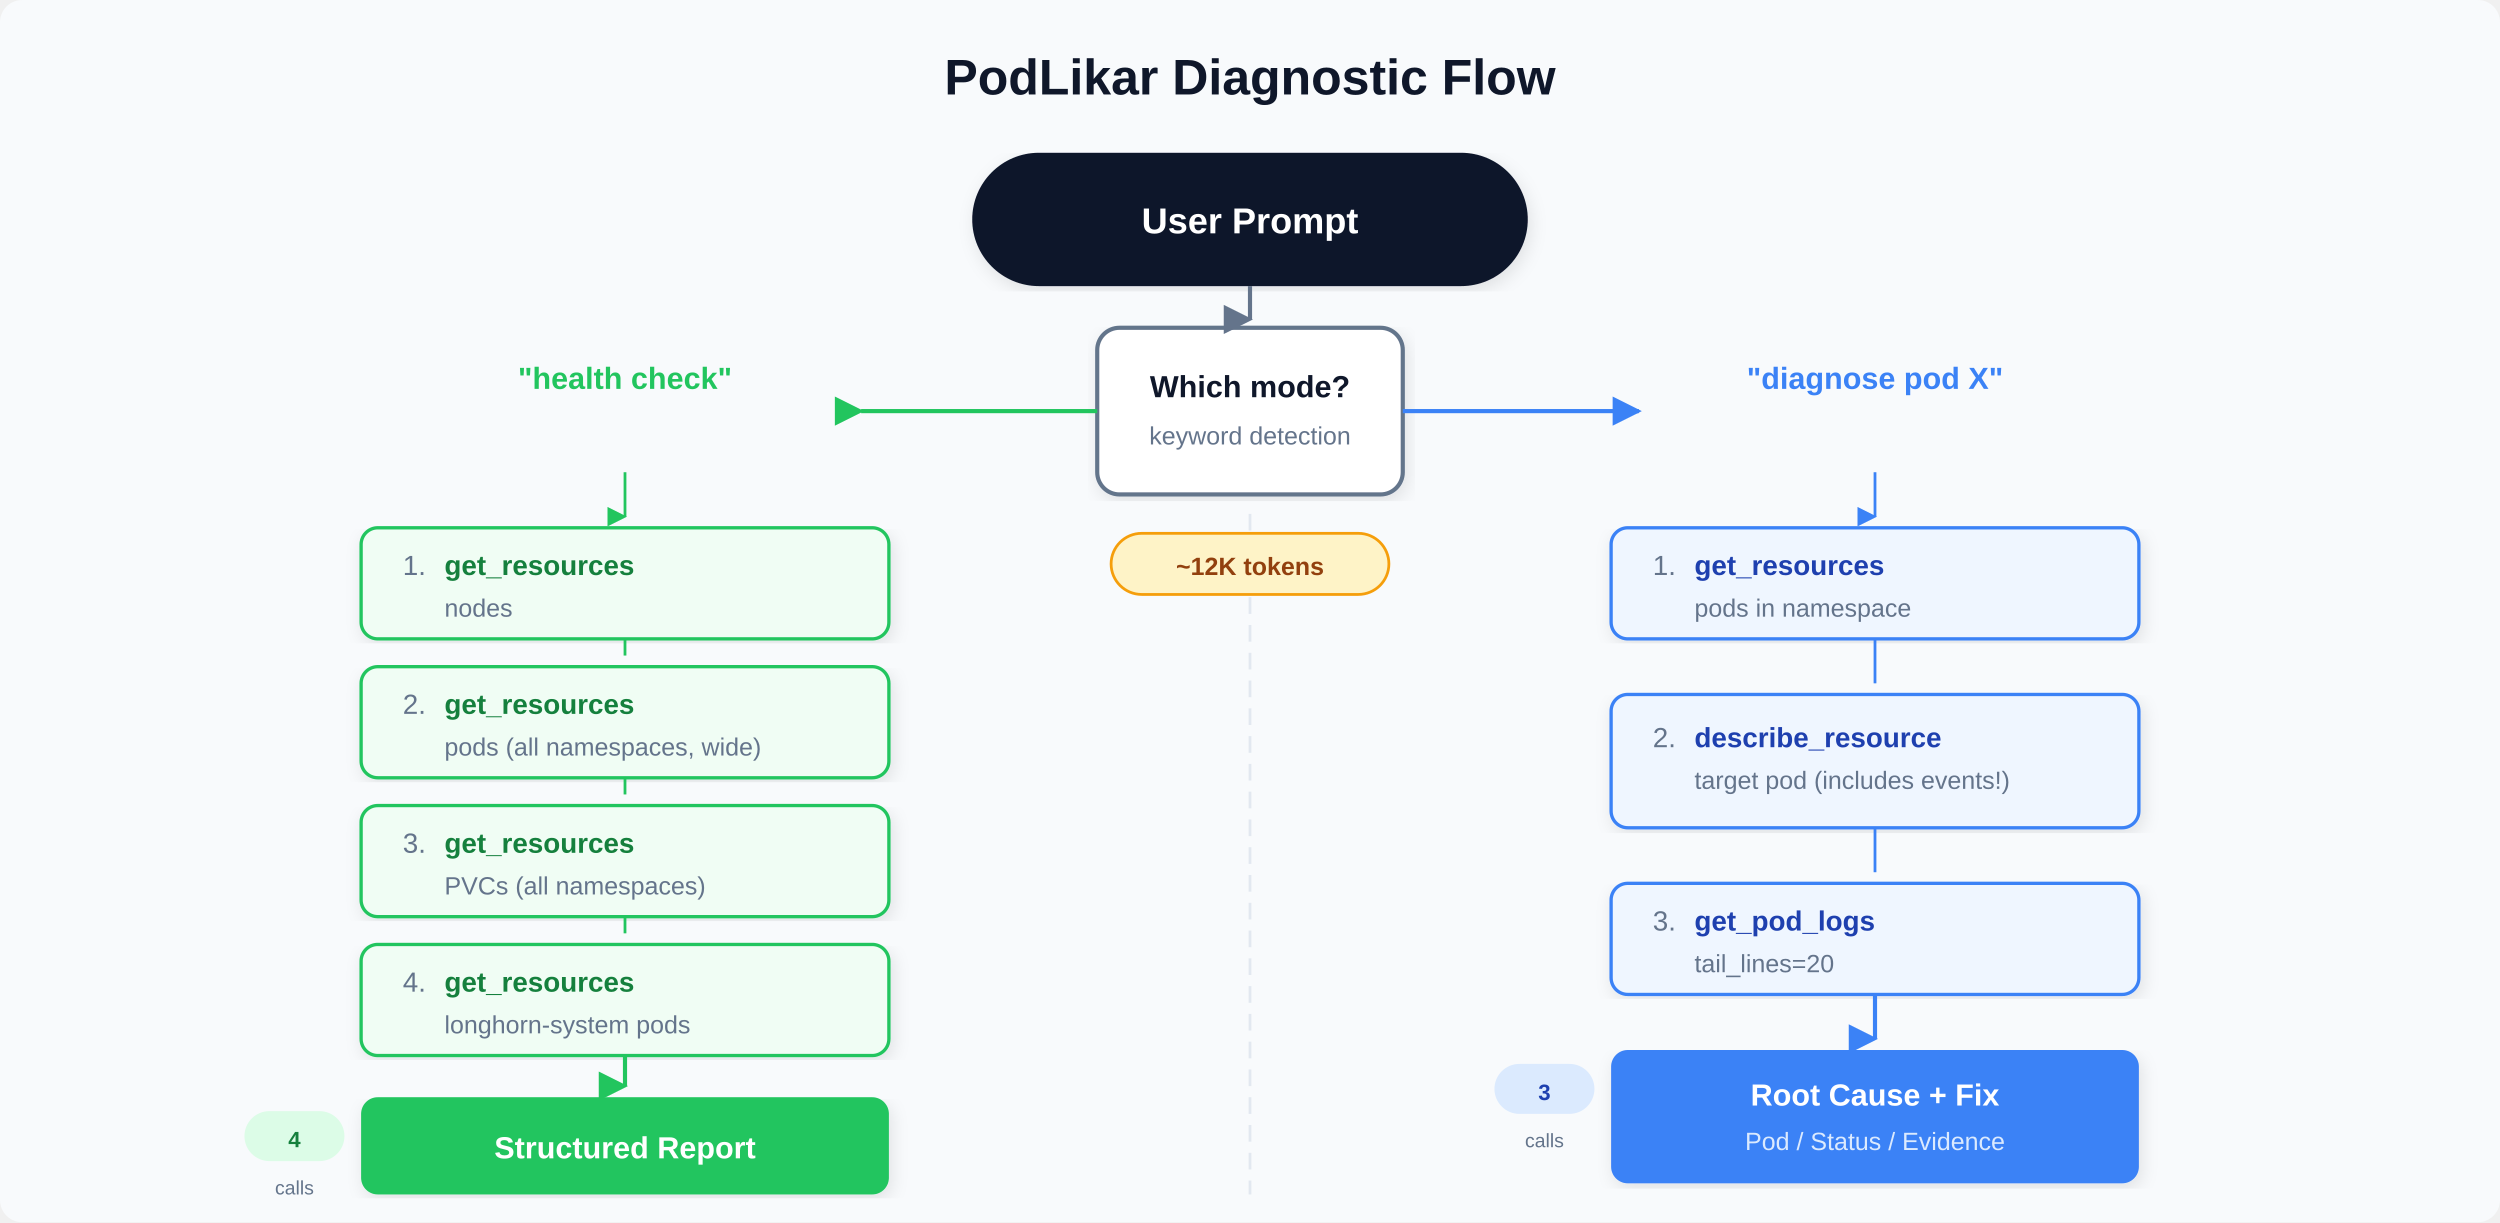
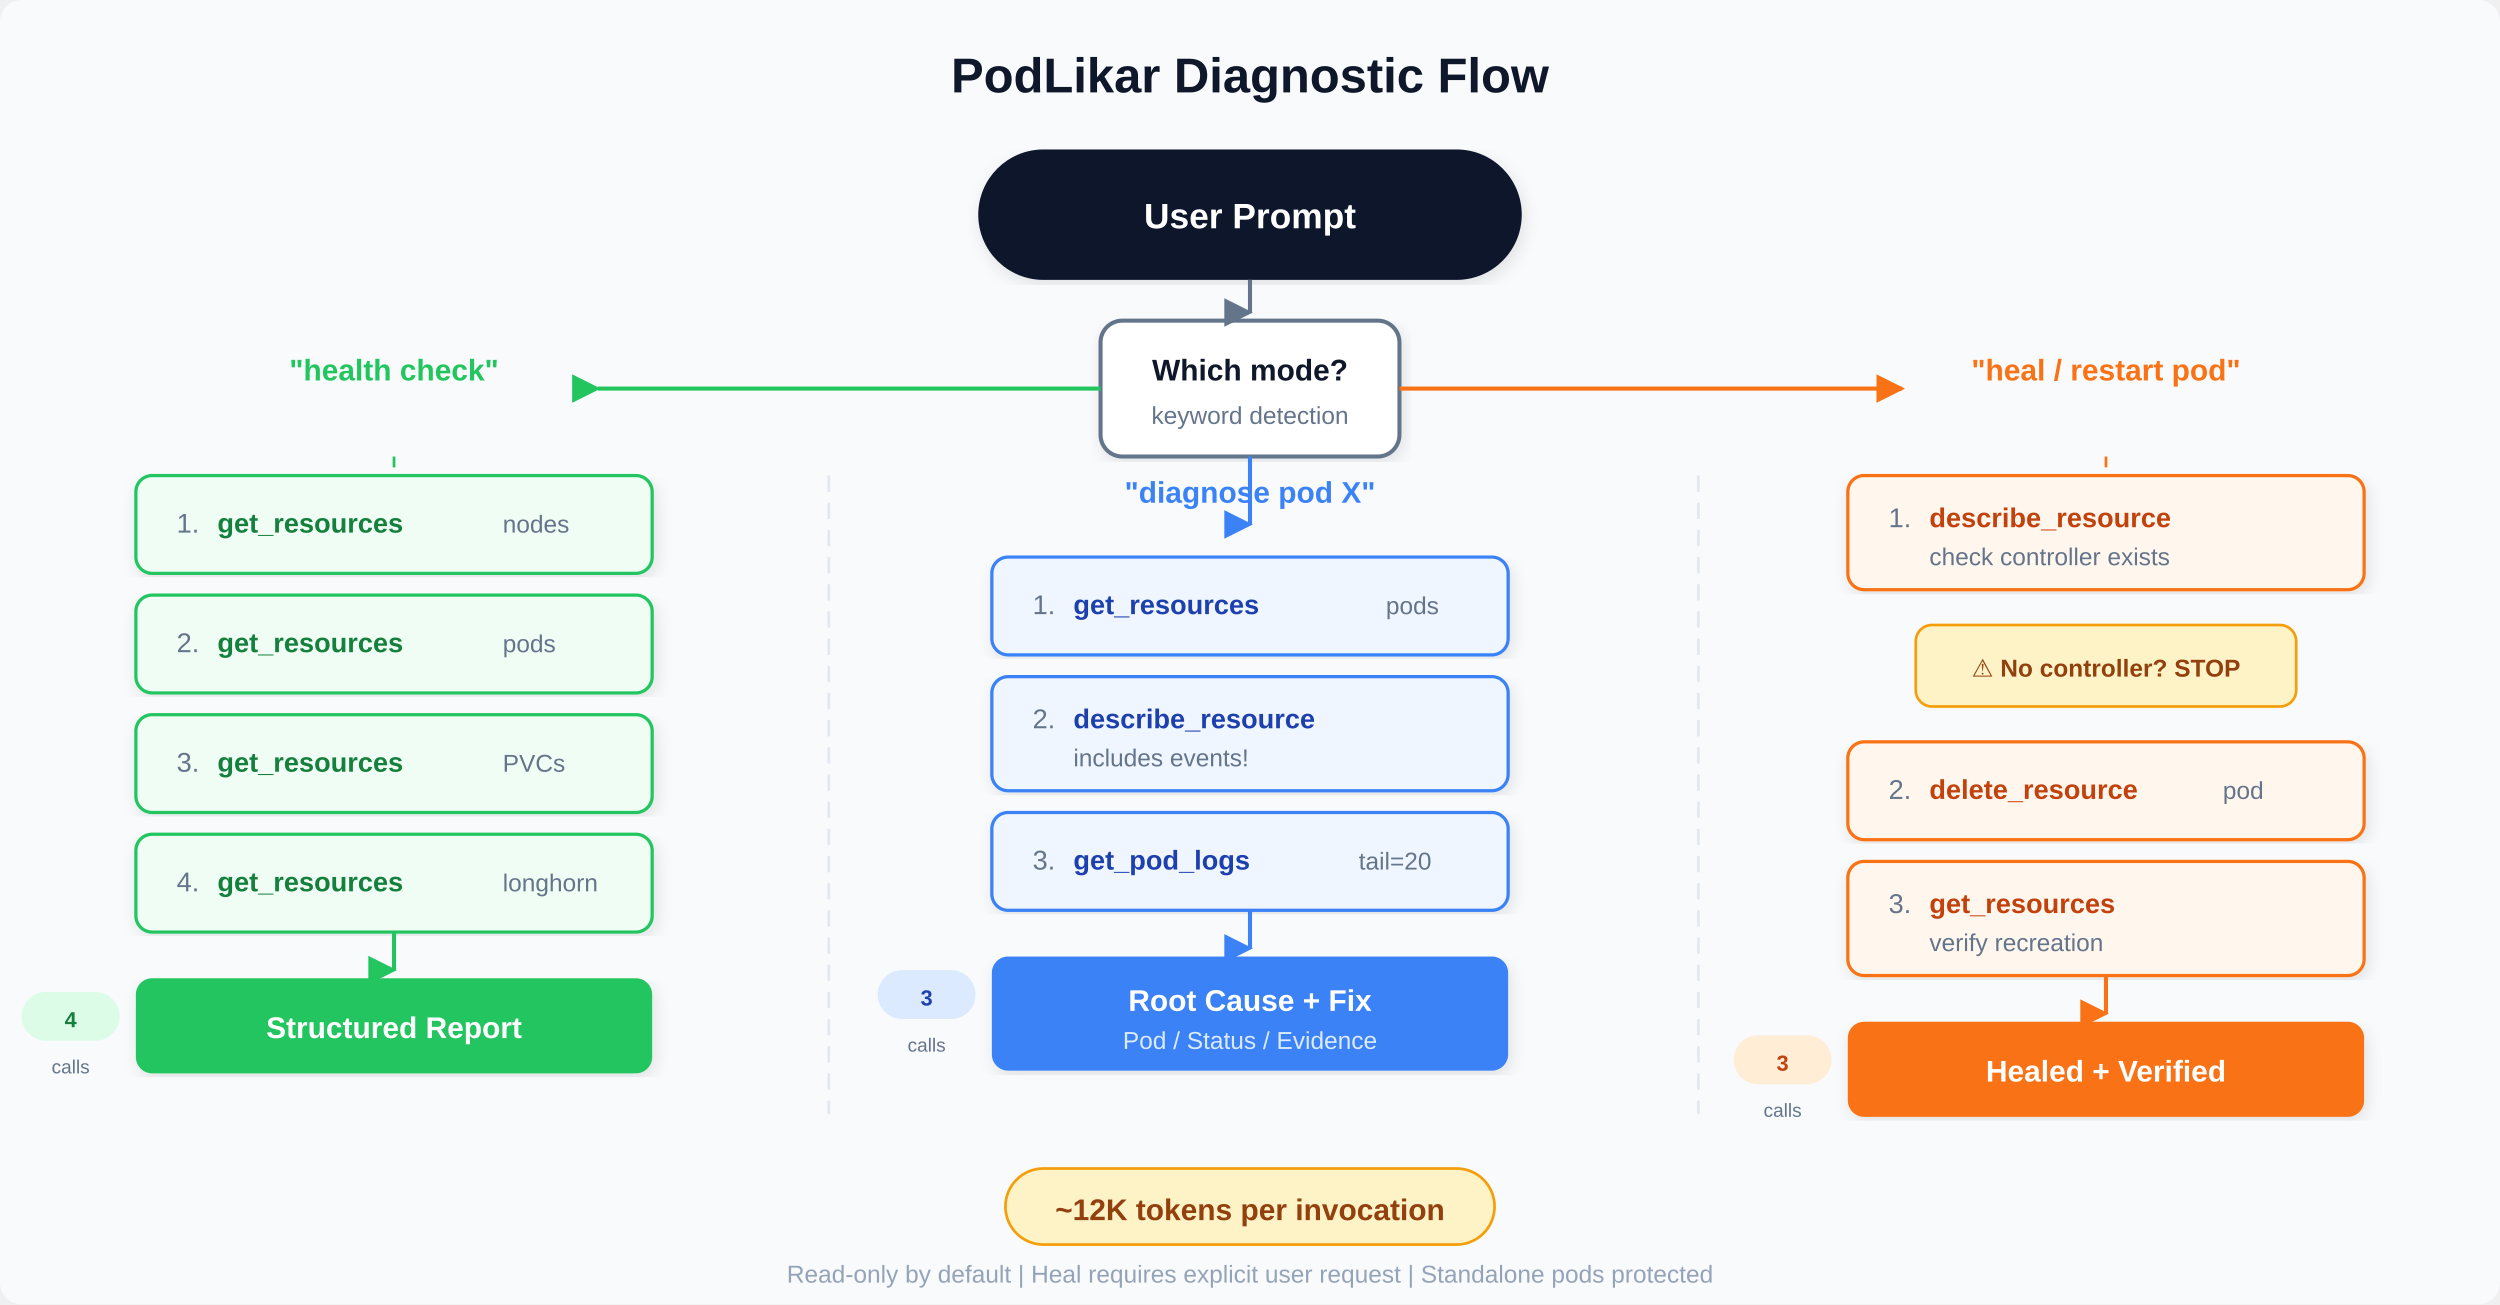
- <svg xmlns="http://www.w3.org/2000/svg" viewBox="0 0 900 440" font-family="'Segoe UI', 'Helvetica Neue', Arial, sans-serif">
+ <svg xmlns="http://www.w3.org/2000/svg" viewBox="0 0 920 480" font-family="'Segoe UI', 'Helvetica Neue', Arial, sans-serif">
  <defs>
    <filter id="shadow" x="-4%" y="-4%" width="108%" height="108%">
      <feDropShadow dx="1" dy="2" stdDeviation="3" flood-opacity="0.1" />
    </filter>
    <marker id="arr" viewBox="0 0 10 10" refX="9" refY="5" markerWidth="7" markerHeight="7" orient="auto-start-auto">
      <path d="M 0 0 L 10 5 L 0 10 z" fill="#64748b" />
    </marker>
    <marker id="arr-g" viewBox="0 0 10 10" refX="9" refY="5" markerWidth="7" markerHeight="7" orient="auto-start-auto">
      <path d="M 0 0 L 10 5 L 0 10 z" fill="#22c55e" />
    </marker>
    <marker id="arr-b" viewBox="0 0 10 10" refX="9" refY="5" markerWidth="7" markerHeight="7" orient="auto-start-auto">
      <path d="M 0 0 L 10 5 L 0 10 z" fill="#3b82f6" />
    </marker>
+     <marker id="arr-o" viewBox="0 0 10 10" refX="9" refY="5" markerWidth="7" markerHeight="7" orient="auto-start-auto">
+       <path d="M 0 0 L 10 5 L 0 10 z" fill="#f97316" />
+     </marker>
  </defs>
-   <rect width="900" height="440" fill="#f8fafc" rx="8" />
-   <text x="450" y="34" text-anchor="middle" font-size="18" font-weight="700" fill="#0f172a">PodLikar Diagnostic Flow</text>
-   <rect x="350" y="55" width="200" height="48" rx="24" fill="#0f172a" filter="url(#shadow)" />
-   <text x="450" y="84" text-anchor="middle" font-size="13" font-weight="600" fill="#fff">User Prompt</text>
-   <g transform="translate(450, 148)">
-     <rect x="-55" y="-30" width="110" height="60" rx="8" fill="#fff" stroke="#64748b" stroke-width="1.5" filter="url(#shadow)" />
-     <text x="0" y="-5" text-anchor="middle" font-size="11" font-weight="600" fill="#0f172a">Which mode?</text>
-     <text x="0" y="12" text-anchor="middle" font-size="9" fill="#64748b">keyword detection</text>
-   </g>
-   <line x1="450" y1="103" x2="450" y2="115" stroke="#64748b" stroke-width="1.5" marker-end="url(#arr)" />
-   <text x="225" y="140" text-anchor="middle" font-size="11" font-weight="600" fill="#22c55e">"health check"</text>
-   <line x1="395" y1="148" x2="310" y2="148" stroke="#22c55e" stroke-width="1.5" marker-end="url(#arr-g)" />
-   <rect x="130" y="190" width="190" height="40" rx="6" fill="#f0fdf4" stroke="#22c55e" stroke-width="1.2" filter="url(#shadow)" />
-   <text x="145" y="207" font-size="10" fill="#64748b">1.</text>
-   <text x="160" y="207" font-size="10" font-weight="600" fill="#15803d">get_resources</text>
-   <text x="160" y="222" font-size="9" fill="#64748b">nodes</text>
-   <rect x="130" y="240" width="190" height="40" rx="6" fill="#f0fdf4" stroke="#22c55e" stroke-width="1.2" filter="url(#shadow)" />
-   <text x="145" y="257" font-size="10" fill="#64748b">2.</text>
-   <text x="160" y="257" font-size="10" font-weight="600" fill="#15803d">get_resources</text>
-   <text x="160" y="272" font-size="9" fill="#64748b">pods (all namespaces, wide)</text>
-   <rect x="130" y="290" width="190" height="40" rx="6" fill="#f0fdf4" stroke="#22c55e" stroke-width="1.2" filter="url(#shadow)" />
-   <text x="145" y="307" font-size="10" fill="#64748b">3.</text>
-   <text x="160" y="307" font-size="10" font-weight="600" fill="#15803d">get_resources</text>
-   <text x="160" y="322" font-size="9" fill="#64748b">PVCs (all namespaces)</text>
-   <rect x="130" y="340" width="190" height="40" rx="6" fill="#f0fdf4" stroke="#22c55e" stroke-width="1.2" filter="url(#shadow)" />
-   <text x="145" y="357" font-size="10" fill="#64748b">4.</text>
-   <text x="160" y="357" font-size="10" font-weight="600" fill="#15803d">get_resources</text>
-   <text x="160" y="372" font-size="9" fill="#64748b">longhorn-system pods</text>
-   <line x1="225" y1="170" x2="225" y2="186" stroke="#22c55e" stroke-width="1" marker-end="url(#arr-g)" />
-   <line x1="225" y1="230" x2="225" y2="236" stroke="#22c55e" stroke-width="1" />
-   <line x1="225" y1="280" x2="225" y2="286" stroke="#22c55e" stroke-width="1" />
-   <line x1="225" y1="330" x2="225" y2="336" stroke="#22c55e" stroke-width="1" />
-   <rect x="130" y="395" width="190" height="35" rx="6" fill="#22c55e" filter="url(#shadow)" />
-   <text x="225" y="417" text-anchor="middle" font-size="11" font-weight="600" fill="#fff">Structured Report</text>
-   <line x1="225" y1="380" x2="225" y2="391" stroke="#22c55e" stroke-width="1.5" marker-end="url(#arr-g)" />
-   <rect x="88" y="400" width="36" height="18" rx="9" fill="#dcfce7" />
-   <text x="106" y="413" text-anchor="middle" font-size="8" font-weight="700" fill="#15803d">4</text>
-   <text x="106" y="430" text-anchor="middle" font-size="7" fill="#64748b">calls</text>
-   <text x="675" y="140" text-anchor="middle" font-size="11" font-weight="600" fill="#3b82f6">"diagnose pod X"</text>
-   <line x1="505" y1="148" x2="590" y2="148" stroke="#3b82f6" stroke-width="1.5" marker-end="url(#arr-b)" />
-   <rect x="580" y="190" width="190" height="40" rx="6" fill="#eff6ff" stroke="#3b82f6" stroke-width="1.2" filter="url(#shadow)" />
-   <text x="595" y="207" font-size="10" fill="#64748b">1.</text>
-   <text x="610" y="207" font-size="10" font-weight="600" fill="#1e40af">get_resources</text>
-   <text x="610" y="222" font-size="9" fill="#64748b">pods in namespace</text>
-   <rect x="580" y="250" width="190" height="48" rx="6" fill="#eff6ff" stroke="#3b82f6" stroke-width="1.2" filter="url(#shadow)" />
-   <text x="595" y="269" font-size="10" fill="#64748b">2.</text>
-   <text x="610" y="269" font-size="10" font-weight="600" fill="#1e40af">describe_resource</text>
-   <text x="610" y="284" font-size="9" fill="#64748b">target pod (includes events!)</text>
-   <rect x="580" y="318" width="190" height="40" rx="6" fill="#eff6ff" stroke="#3b82f6" stroke-width="1.2" filter="url(#shadow)" />
-   <text x="595" y="335" font-size="10" fill="#64748b">3.</text>
-   <text x="610" y="335" font-size="10" font-weight="600" fill="#1e40af">get_pod_logs</text>
-   <text x="610" y="350" font-size="9" fill="#64748b">tail_lines=20</text>
-   <line x1="675" y1="170" x2="675" y2="186" stroke="#3b82f6" stroke-width="1" marker-end="url(#arr-b)" />
-   <line x1="675" y1="230" x2="675" y2="246" stroke="#3b82f6" stroke-width="1" />
-   <line x1="675" y1="298" x2="675" y2="314" stroke="#3b82f6" stroke-width="1" />
-   <rect x="580" y="378" width="190" height="48" rx="6" fill="#3b82f6" filter="url(#shadow)" />
-   <text x="675" y="398" text-anchor="middle" font-size="11" font-weight="600" fill="#fff">Root Cause + Fix</text>
-   <text x="675" y="414" text-anchor="middle" font-size="9" fill="#dbeafe">Pod / Status / Evidence</text>
-   <line x1="675" y1="358" x2="675" y2="374" stroke="#3b82f6" stroke-width="1.5" marker-end="url(#arr-b)" />
-   <rect x="538" y="383" width="36" height="18" rx="9" fill="#dbeafe" />
-   <text x="556" y="396" text-anchor="middle" font-size="8" font-weight="700" fill="#1e40af">3</text>
-   <text x="556" y="413" text-anchor="middle" font-size="7" fill="#64748b">calls</text>
-   <line x1="450" y1="185" x2="450" y2="430" stroke="#e2e8f0" stroke-width="1" stroke-dasharray="6 4" />
-   <rect x="400" y="192" width="100" height="22" rx="11" fill="#fef3c7" stroke="#f59e0b" stroke-width="1" />
-   <text x="450" y="207" text-anchor="middle" font-size="9" font-weight="700" fill="#92400e">~12K tokens</text>
+   <rect width="920" height="480" fill="#f8fafc" rx="8" />
+   <text x="460" y="34" text-anchor="middle" font-size="18" font-weight="700" fill="#0f172a">PodLikar Diagnostic Flow</text>
+   <rect x="360" y="55" width="200" height="48" rx="24" fill="#0f172a" filter="url(#shadow)" />
+   <text x="460" y="84" text-anchor="middle" font-size="13" font-weight="600" fill="#fff">User Prompt</text>
+   <rect x="405" y="118" width="110" height="50" rx="8" fill="#fff" stroke="#64748b" stroke-width="1.5" filter="url(#shadow)" />
+   <text x="460" y="140" text-anchor="middle" font-size="11" font-weight="600" fill="#0f172a">Which mode?</text>
+   <text x="460" y="156" text-anchor="middle" font-size="9" fill="#64748b">keyword detection</text>
+   <line x1="460" y1="103" x2="460" y2="115" stroke="#64748b" stroke-width="1.5" marker-end="url(#arr)" />
+   <text x="145" y="140" text-anchor="middle" font-size="11" font-weight="600" fill="#22c55e">"health check"</text>
+   <line x1="405" y1="143" x2="220" y2="143" stroke="#22c55e" stroke-width="1.5" marker-end="url(#arr-g)" />
+   <rect x="50" y="175" width="190" height="36" rx="6" fill="#f0fdf4" stroke="#22c55e" stroke-width="1.2" filter="url(#shadow)" />
+   <text x="65" y="196" font-size="10" fill="#64748b">1.</text>
+   <text x="80" y="196" font-size="10" font-weight="600" fill="#15803d">get_resources</text>
+   <text x="185" y="196" font-size="9" fill="#64748b">nodes</text>
+   <rect x="50" y="219" width="190" height="36" rx="6" fill="#f0fdf4" stroke="#22c55e" stroke-width="1.2" filter="url(#shadow)" />
+   <text x="65" y="240" font-size="10" fill="#64748b">2.</text>
+   <text x="80" y="240" font-size="10" font-weight="600" fill="#15803d">get_resources</text>
+   <text x="185" y="240" font-size="9" fill="#64748b">pods</text>
+   <rect x="50" y="263" width="190" height="36" rx="6" fill="#f0fdf4" stroke="#22c55e" stroke-width="1.2" filter="url(#shadow)" />
+   <text x="65" y="284" font-size="10" fill="#64748b">3.</text>
+   <text x="80" y="284" font-size="10" font-weight="600" fill="#15803d">get_resources</text>
+   <text x="185" y="284" font-size="9" fill="#64748b">PVCs</text>
+   <rect x="50" y="307" width="190" height="36" rx="6" fill="#f0fdf4" stroke="#22c55e" stroke-width="1.2" filter="url(#shadow)" />
+   <text x="65" y="328" font-size="10" fill="#64748b">4.</text>
+   <text x="80" y="328" font-size="10" font-weight="600" fill="#15803d">get_resources</text>
+   <text x="185" y="328" font-size="9" fill="#64748b">longhorn</text>
+   <rect x="50" y="360" width="190" height="35" rx="6" fill="#22c55e" filter="url(#shadow)" />
+   <text x="145" y="382" text-anchor="middle" font-size="11" font-weight="600" fill="#fff">Structured Report</text>
+   <line x1="145" y1="168" x2="145" y2="172" stroke="#22c55e" stroke-width="1" />
+   <line x1="145" y1="343" x2="145" y2="357" stroke="#22c55e" stroke-width="1.5" marker-end="url(#arr-g)" />
+   <rect x="8" y="365" width="36" height="18" rx="9" fill="#dcfce7" />
+   <text x="26" y="378" text-anchor="middle" font-size="8" font-weight="700" fill="#15803d">4</text>
+   <text x="26" y="395" text-anchor="middle" font-size="7" fill="#64748b">calls</text>
+   <text x="460" y="185" text-anchor="middle" font-size="11" font-weight="600" fill="#3b82f6">"diagnose pod X"</text>
+   <line x1="460" y1="168" x2="460" y2="193" stroke="#3b82f6" stroke-width="1.5" marker-end="url(#arr-b)" />
+   <rect x="365" y="205" width="190" height="36" rx="6" fill="#eff6ff" stroke="#3b82f6" stroke-width="1.2" filter="url(#shadow)" />
+   <text x="380" y="226" font-size="10" fill="#64748b">1.</text>
+   <text x="395" y="226" font-size="10" font-weight="600" fill="#1e40af">get_resources</text>
+   <text x="510" y="226" font-size="9" fill="#64748b">pods</text>
+   <rect x="365" y="249" width="190" height="42" rx="6" fill="#eff6ff" stroke="#3b82f6" stroke-width="1.2" filter="url(#shadow)" />
+   <text x="380" y="268" font-size="10" fill="#64748b">2.</text>
+   <text x="395" y="268" font-size="10" font-weight="600" fill="#1e40af">describe_resource</text>
+   <text x="395" y="282" font-size="9" fill="#64748b">includes events!</text>
+   <rect x="365" y="299" width="190" height="36" rx="6" fill="#eff6ff" stroke="#3b82f6" stroke-width="1.2" filter="url(#shadow)" />
+   <text x="380" y="320" font-size="10" fill="#64748b">3.</text>
+   <text x="395" y="320" font-size="10" font-weight="600" fill="#1e40af">get_pod_logs</text>
+   <text x="500" y="320" font-size="9" fill="#64748b">tail=20</text>
+   <rect x="365" y="352" width="190" height="42" rx="6" fill="#3b82f6" filter="url(#shadow)" />
+   <text x="460" y="372" text-anchor="middle" font-size="11" font-weight="600" fill="#fff">Root Cause + Fix</text>
+   <text x="460" y="386" text-anchor="middle" font-size="9" fill="#dbeafe">Pod / Status / Evidence</text>
+   <line x1="460" y1="335" x2="460" y2="349" stroke="#3b82f6" stroke-width="1.5" marker-end="url(#arr-b)" />
+   <rect x="323" y="357" width="36" height="18" rx="9" fill="#dbeafe" />
+   <text x="341" y="370" text-anchor="middle" font-size="8" font-weight="700" fill="#1e40af">3</text>
+   <text x="341" y="387" text-anchor="middle" font-size="7" fill="#64748b">calls</text>
+   <text x="775" y="140" text-anchor="middle" font-size="11" font-weight="600" fill="#f97316">"heal / restart pod"</text>
+   <line x1="515" y1="143" x2="700" y2="143" stroke="#f97316" stroke-width="1.5" marker-end="url(#arr-o)" />
+   <rect x="680" y="175" width="190" height="42" rx="6" fill="#fff7ed" stroke="#f97316" stroke-width="1.2" filter="url(#shadow)" />
+   <text x="695" y="194" font-size="10" fill="#64748b">1.</text>
+   <text x="710" y="194" font-size="10" font-weight="600" fill="#c2410c">describe_resource</text>
+   <text x="710" y="208" font-size="9" fill="#64748b">check controller exists</text>
+   <rect x="705" y="230" width="140" height="30" rx="6" fill="#fef3c7" stroke="#f59e0b" stroke-width="1" />
+   <text x="775" y="249" text-anchor="middle" font-size="9" font-weight="600" fill="#92400e">⚠ No controller? STOP</text>
+   <rect x="680" y="273" width="190" height="36" rx="6" fill="#fff7ed" stroke="#f97316" stroke-width="1.2" filter="url(#shadow)" />
+   <text x="695" y="294" font-size="10" fill="#64748b">2.</text>
+   <text x="710" y="294" font-size="10" font-weight="600" fill="#c2410c">delete_resource</text>
+   <text x="818" y="294" font-size="9" fill="#64748b">pod</text>
+   <rect x="680" y="317" width="190" height="42" rx="6" fill="#fff7ed" stroke="#f97316" stroke-width="1.2" filter="url(#shadow)" />
+   <text x="695" y="336" font-size="10" fill="#64748b">3.</text>
+   <text x="710" y="336" font-size="10" font-weight="600" fill="#c2410c">get_resources</text>
+   <text x="710" y="350" font-size="9" fill="#64748b">verify recreation</text>
+   <rect x="680" y="376" width="190" height="35" rx="6" fill="#f97316" filter="url(#shadow)" />
+   <text x="775" y="398" text-anchor="middle" font-size="11" font-weight="600" fill="#fff">Healed + Verified</text>
+   <line x1="775" y1="168" x2="775" y2="172" stroke="#f97316" stroke-width="1" />
+   <line x1="775" y1="359" x2="775" y2="373" stroke="#f97316" stroke-width="1.5" marker-end="url(#arr-o)" />
+   <rect x="638" y="381" width="36" height="18" rx="9" fill="#ffedd5" />
+   <text x="656" y="394" text-anchor="middle" font-size="8" font-weight="700" fill="#c2410c">3</text>
+   <text x="656" y="411" text-anchor="middle" font-size="7" fill="#64748b">calls</text>
+   <line x1="305" y1="175" x2="305" y2="410" stroke="#e2e8f0" stroke-width="1" stroke-dasharray="6 4" />
+   <line x1="625" y1="175" x2="625" y2="410" stroke="#e2e8f0" stroke-width="1" stroke-dasharray="6 4" />
+   <rect x="370" y="430" width="180" height="28" rx="14" fill="#fef3c7" stroke="#f59e0b" stroke-width="1" />
+   <text x="460" y="449" text-anchor="middle" font-size="11" font-weight="700" fill="#92400e">~12K tokens per invocation</text>
+   <text x="460" y="472" text-anchor="middle" font-size="9" fill="#94a3b8">Read-only by default  |  Heal requires explicit user request  |  Standalone pods protected</text>
</svg>
